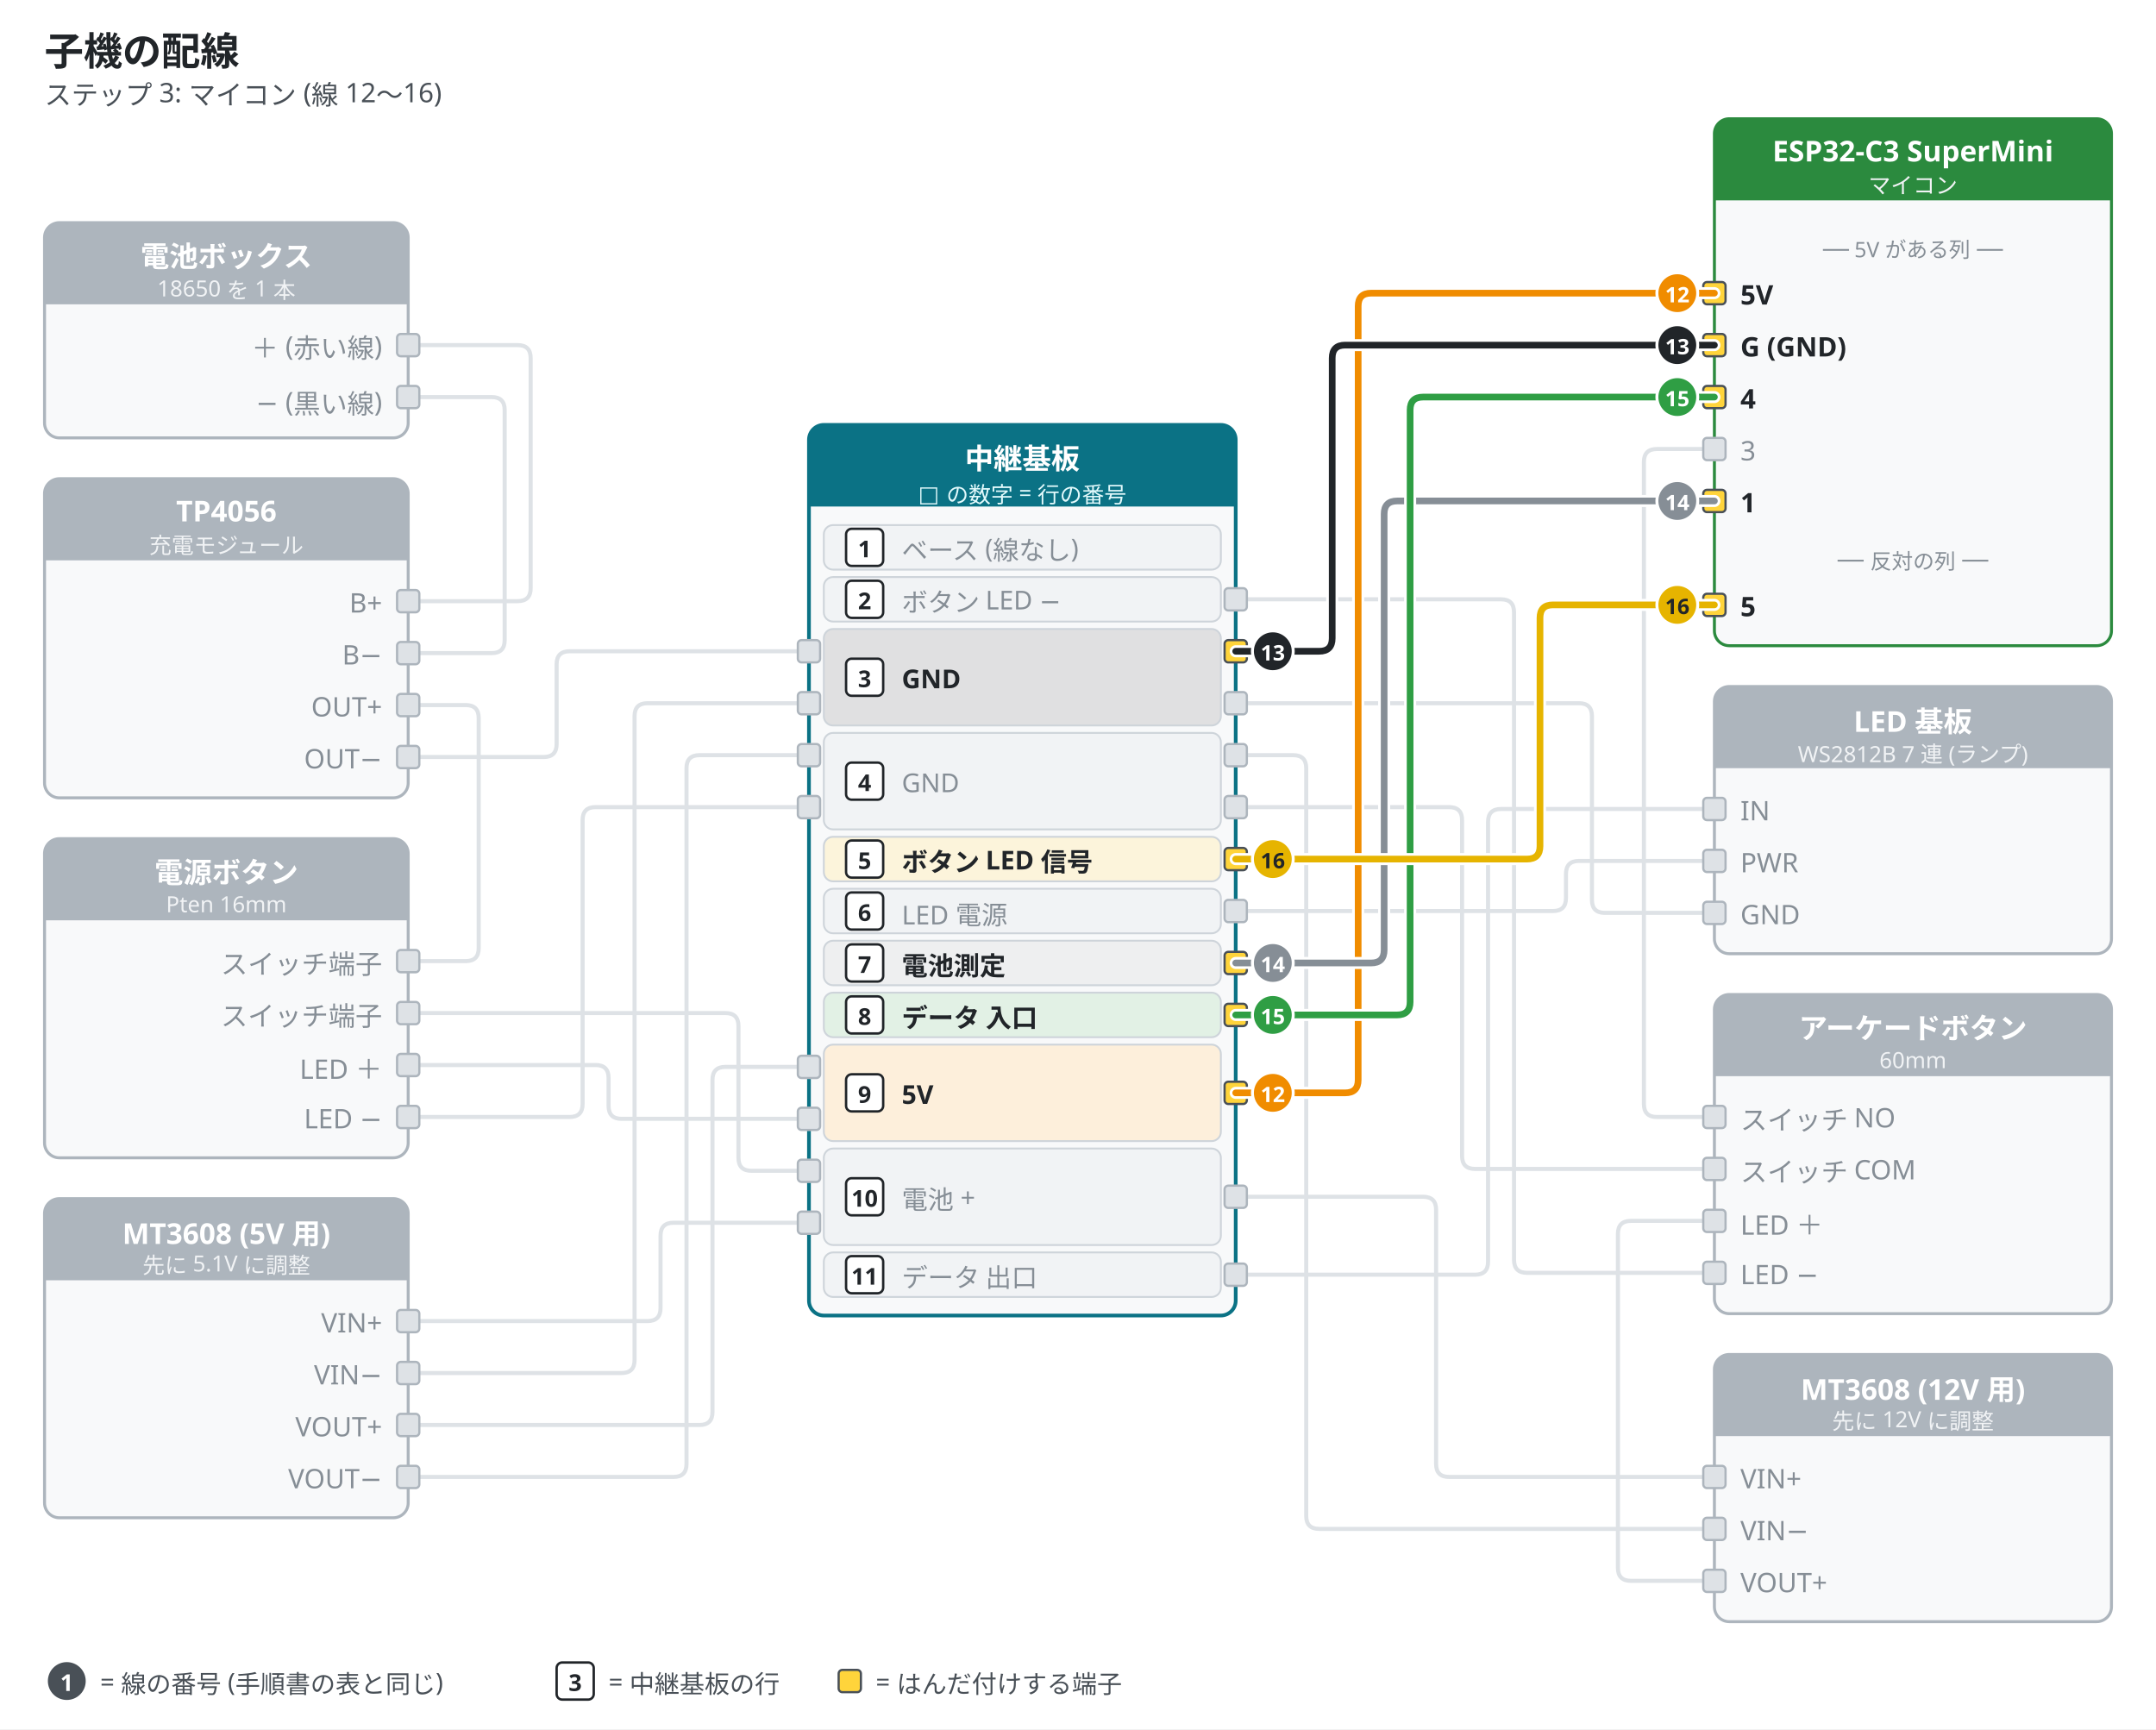
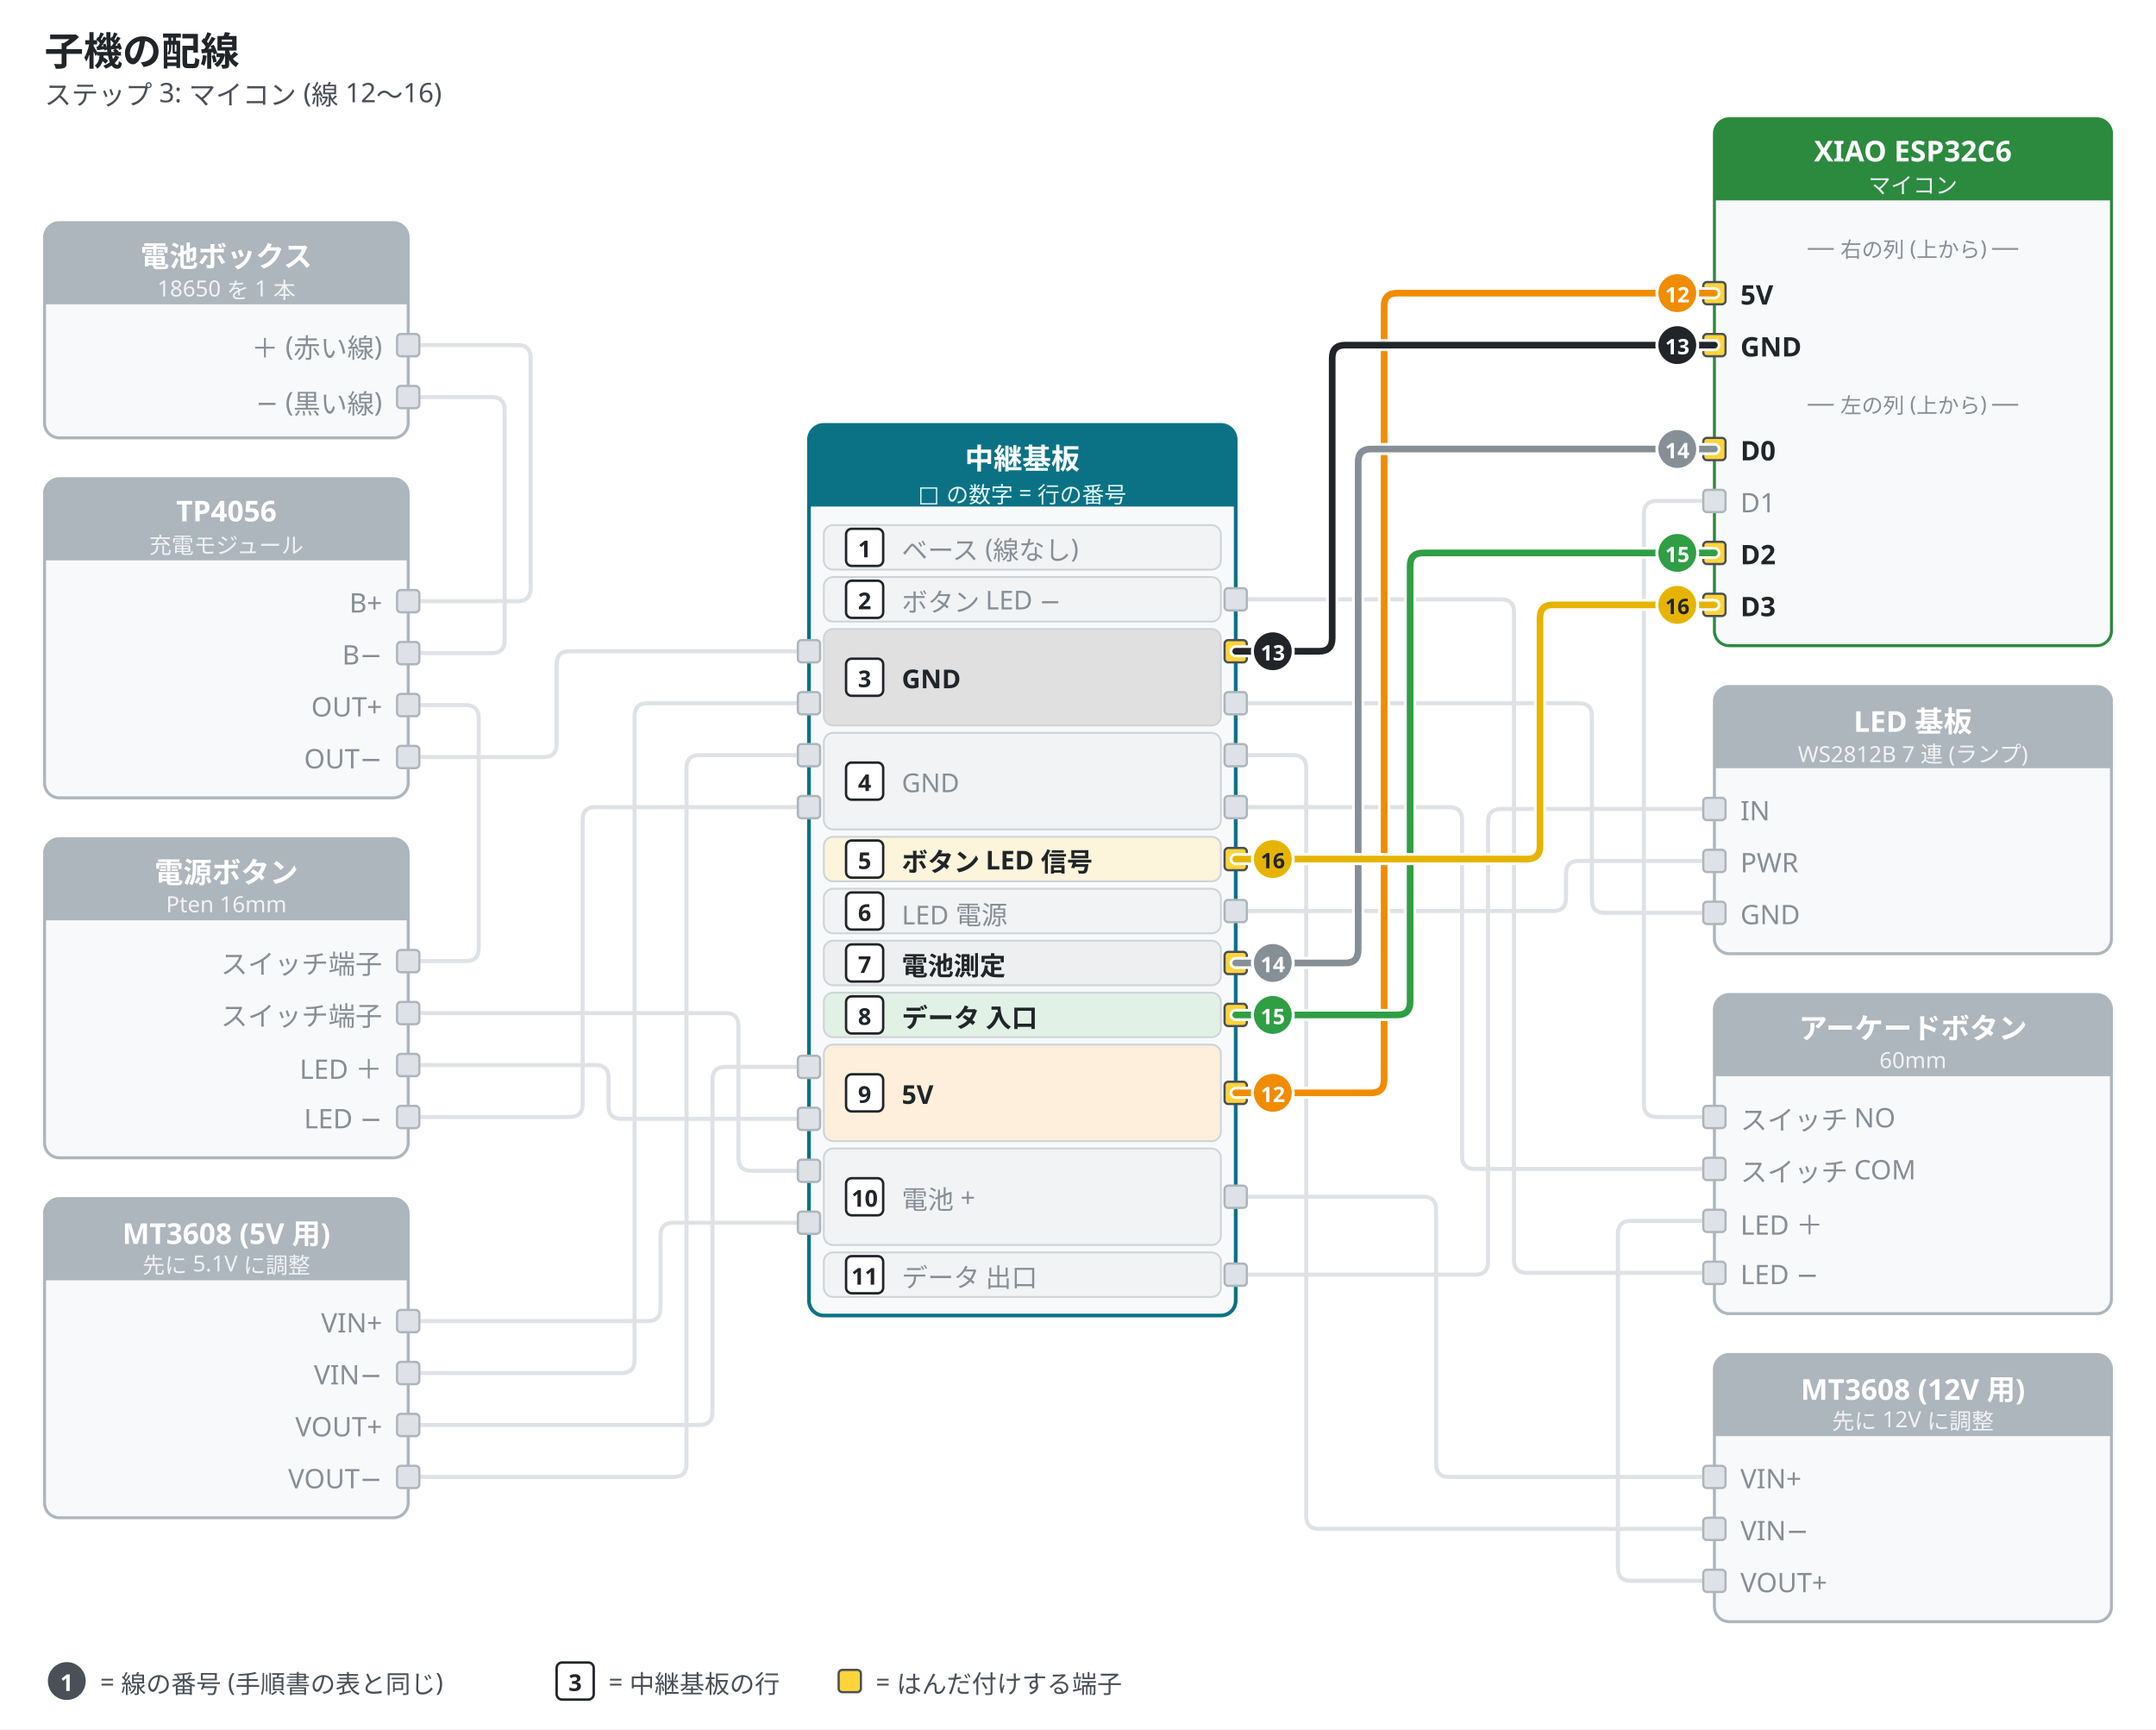
<svg xmlns="http://www.w3.org/2000/svg" viewBox="0 0 1162 932" width="1162" height="932" font-family="'Hiragino Sans','Hiragino Kaku Gothic ProN','Noto Sans JP','Yu Gothic',Meiryo,sans-serif" role="img">
  <rect width="1162" height="932" fill="#ffffff" />
  <text x="24.0" y="26.0" font-size="21" fill="#212529" text-anchor="start" font-weight="bold" dominant-baseline="central">子機の配線</text>
  <text x="24.0" y="50.0" font-size="14.5" fill="#495057" text-anchor="start" font-weight="normal" dominant-baseline="central">ステップ 3: マイコン (線 12〜16)</text>
  <path d="M220.0,186.0 L279.0,186.0 Q286.0,186.0 286.0,193.0 L286.0,317.0 Q286.0,324.0 279.0,324.0 L220.0,324.0" fill="none" stroke="#dee2e6" stroke-width="2.2" stroke-linecap="round" stroke-linejoin="round" />
  <path d="M220.0,214.0 L265.0,214.0 Q272.0,214.0 272.0,221.0 L272.0,345.0 Q272.0,352.0 265.0,352.0 L220.0,352.0" fill="none" stroke="#dee2e6" stroke-width="2.2" stroke-linecap="round" stroke-linejoin="round" />
  <path d="M220.0,380.0 L251.0,380.0 Q258.0,380.0 258.0,387.0 L258.0,511.0 Q258.0,518.0 251.0,518.0 L220.0,518.0" fill="none" stroke="#dee2e6" stroke-width="2.2" stroke-linecap="round" stroke-linejoin="round" />
  <path d="M220.0,546.0 L391.0,546.0 Q398.0,546.0 398.0,553.0 L398.0,624.0 Q398.0,631.0 405.0,631.0 L436.0,631.0" fill="none" stroke="#dee2e6" stroke-width="2.2" stroke-linecap="round" stroke-linejoin="round" />
  <path d="M220.0,408.0 L293.0,408.0 Q300.0,408.0 300.0,401.0 L300.0,358.0 Q300.0,351.0 307.0,351.0 L436.0,351.0" fill="none" stroke="#dee2e6" stroke-width="2.2" stroke-linecap="round" stroke-linejoin="round" />
  <path d="M436.0,659.0 L363.0,659.0 Q356.0,659.0 356.0,666.0 L356.0,705.0 Q356.0,712.0 349.0,712.0 L220.0,712.0" fill="none" stroke="#dee2e6" stroke-width="2.2" stroke-linecap="round" stroke-linejoin="round" />
  <path d="M436.0,379.0 L349.0,379.0 Q342.0,379.0 342.0,386.0 L342.0,733.0 Q342.0,740.0 335.0,740.0 L220.0,740.0" fill="none" stroke="#dee2e6" stroke-width="2.2" stroke-linecap="round" stroke-linejoin="round" />
  <path d="M666.0,645.0 L767.0,645.0 Q774.0,645.0 774.0,652.0 L774.0,789.0 Q774.0,796.0 781.0,796.0 L924.0,796.0" fill="none" stroke="#dee2e6" stroke-width="2.2" stroke-linecap="round" stroke-linejoin="round" />
  <path d="M666.0,407.0 L697.0,407.0 Q704.0,407.0 704.0,414.0 L704.0,817.0 Q704.0,824.0 711.0,824.0 L924.0,824.0" fill="none" stroke="#dee2e6" stroke-width="2.2" stroke-linecap="round" stroke-linejoin="round" />
  <path d="M220.0,768.0 L377.0,768.0 Q384.0,768.0 384.0,761.0 L384.0,582.0 Q384.0,575.0 391.0,575.0 L436.0,575.0" fill="none" stroke="#dee2e6" stroke-width="2.2" stroke-linecap="round" stroke-linejoin="round" />
  <path d="M220.0,796.0 L363.0,796.0 Q370.0,796.0 370.0,789.0 L370.0,414.0 Q370.0,407.0 377.0,407.0 L436.0,407.0" fill="none" stroke="#dee2e6" stroke-width="2.2" stroke-linecap="round" stroke-linejoin="round" />
  <path d="M666.0,687.0 L795.0,687.0 Q802.0,687.0 802.0,680.0 L802.0,443.0 Q802.0,436.0 809.0,436.0 L924.0,436.0" fill="none" stroke="#dee2e6" stroke-width="2.2" stroke-linecap="round" stroke-linejoin="round" />
  <path d="M666.0,491.0 L837.0,491.0 Q844.0,491.0 844.0,484.0 L844.0,471.0 Q844.0,464.0 851.0,464.0 L924.0,464.0" fill="none" stroke="#dee2e6" stroke-width="2.2" stroke-linecap="round" stroke-linejoin="round" />
  <path d="M666.0,379.0 L851.0,379.0 Q858.0,379.0 858.0,386.0 L858.0,485.0 Q858.0,492.0 865.0,492.0 L924.0,492.0" fill="none" stroke="#dee2e6" stroke-width="2.2" stroke-linecap="round" stroke-linejoin="round" />
-   <path d="M924.0,242.0 L893.0,242.0 Q886.0,242.0 886.0,249.0 L886.0,595.0 Q886.0,602.0 893.0,602.0 L924.0,602.0" fill="none" stroke="#dee2e6" stroke-width="2.2" stroke-linecap="round" stroke-linejoin="round" />
+   <path d="M924.0,270.0 L893.0,270.0 Q886.0,270.0 886.0,277.0 L886.0,595.0 Q886.0,602.0 893.0,602.0 L924.0,602.0" fill="none" stroke="#dee2e6" stroke-width="2.2" stroke-linecap="round" stroke-linejoin="round" />
  <path d="M666.0,435.0 L781.0,435.0 Q788.0,435.0 788.0,442.0 L788.0,623.0 Q788.0,630.0 795.0,630.0 L924.0,630.0" fill="none" stroke="#dee2e6" stroke-width="2.2" stroke-linecap="round" stroke-linejoin="round" />
  <path d="M924.0,852.0 L879.0,852.0 Q872.0,852.0 872.0,845.0 L872.0,665.0 Q872.0,658.0 879.0,658.0 L924.0,658.0" fill="none" stroke="#dee2e6" stroke-width="2.2" stroke-linecap="round" stroke-linejoin="round" />
  <path d="M666.0,323.0 L809.0,323.0 Q816.0,323.0 816.0,330.0 L816.0,679.0 Q816.0,686.0 823.0,686.0 L924.0,686.0" fill="none" stroke="#dee2e6" stroke-width="2.2" stroke-linecap="round" stroke-linejoin="round" />
  <path d="M436.0,603.0 L335.0,603.0 Q328.0,603.0 328.0,596.0 L328.0,581.0 Q328.0,574.0 321.0,574.0 L220.0,574.0" fill="none" stroke="#dee2e6" stroke-width="2.2" stroke-linecap="round" stroke-linejoin="round" />
  <path d="M436.0,435.0 L321.0,435.0 Q314.0,435.0 314.0,442.0 L314.0,595.0 Q314.0,602.0 307.0,602.0 L220.0,602.0" fill="none" stroke="#dee2e6" stroke-width="2.2" stroke-linecap="round" stroke-linejoin="round" />
  <rect x="24.0" y="120.0" width="196.0" height="116.0" rx="8" fill="#f8f9fa" stroke="#adb5bd" stroke-width="1.6" />
  <path d="M24.0,164.0 v-36 a8,8 0 0 1 8,-8 h180.0 a8,8 0 0 1 8,8 v36 z" fill="#adb5bd" stroke="none" stroke-width="0" stroke-linecap="round" stroke-linejoin="round" />
  <text x="122.0" y="137.0" font-size="15.5" fill="#ffffff" text-anchor="middle" font-weight="bold" dominant-baseline="central">電池ボックス</text>
  <text x="122.0" y="155.0" font-size="12" fill="#f1f3f5" text-anchor="middle" font-weight="normal" dominant-baseline="central">18650 を 1 本</text>
  <rect x="214.0" y="180.0" width="12.0" height="12.0" rx="2" fill="#dee2e6" stroke="#adb5bd" stroke-width="1.2" />
  <text x="206.0" y="186.5" font-size="14.5" fill="#868e96" text-anchor="end" font-weight="normal" dominant-baseline="central">＋ (赤い線)</text>
  <rect x="214.0" y="208.0" width="12.0" height="12.0" rx="2" fill="#dee2e6" stroke="#adb5bd" stroke-width="1.2" />
  <text x="206.0" y="214.5" font-size="14.5" fill="#868e96" text-anchor="end" font-weight="normal" dominant-baseline="central">− (黒い線)</text>
  <rect x="24.0" y="258.0" width="196.0" height="172.0" rx="8" fill="#f8f9fa" stroke="#adb5bd" stroke-width="1.6" />
  <path d="M24.0,302.0 v-36 a8,8 0 0 1 8,-8 h180.0 a8,8 0 0 1 8,8 v36 z" fill="#adb5bd" stroke="none" stroke-width="0" stroke-linecap="round" stroke-linejoin="round" />
  <text x="122.0" y="275.0" font-size="15.5" fill="#ffffff" text-anchor="middle" font-weight="bold" dominant-baseline="central">TP4056</text>
  <text x="122.0" y="293.0" font-size="12" fill="#f1f3f5" text-anchor="middle" font-weight="normal" dominant-baseline="central">充電モジュール</text>
  <rect x="214.0" y="318.0" width="12.0" height="12.0" rx="2" fill="#dee2e6" stroke="#adb5bd" stroke-width="1.2" />
  <text x="206.0" y="324.5" font-size="14.5" fill="#868e96" text-anchor="end" font-weight="normal" dominant-baseline="central">B+</text>
  <rect x="214.0" y="346.0" width="12.0" height="12.0" rx="2" fill="#dee2e6" stroke="#adb5bd" stroke-width="1.2" />
  <text x="206.0" y="352.5" font-size="14.5" fill="#868e96" text-anchor="end" font-weight="normal" dominant-baseline="central">B−</text>
  <rect x="214.0" y="374.0" width="12.0" height="12.0" rx="2" fill="#dee2e6" stroke="#adb5bd" stroke-width="1.2" />
  <text x="206.0" y="380.5" font-size="14.5" fill="#868e96" text-anchor="end" font-weight="normal" dominant-baseline="central">OUT+</text>
  <rect x="214.0" y="402.0" width="12.0" height="12.0" rx="2" fill="#dee2e6" stroke="#adb5bd" stroke-width="1.2" />
  <text x="206.0" y="408.5" font-size="14.5" fill="#868e96" text-anchor="end" font-weight="normal" dominant-baseline="central">OUT−</text>
  <rect x="24.0" y="452.0" width="196.0" height="172.0" rx="8" fill="#f8f9fa" stroke="#adb5bd" stroke-width="1.6" />
  <path d="M24.0,496.0 v-36 a8,8 0 0 1 8,-8 h180.0 a8,8 0 0 1 8,8 v36 z" fill="#adb5bd" stroke="none" stroke-width="0" stroke-linecap="round" stroke-linejoin="round" />
  <text x="122.0" y="469.0" font-size="15.5" fill="#ffffff" text-anchor="middle" font-weight="bold" dominant-baseline="central">電源ボタン</text>
  <text x="122.0" y="487.0" font-size="12" fill="#f1f3f5" text-anchor="middle" font-weight="normal" dominant-baseline="central">Pten 16mm</text>
  <rect x="214.0" y="512.0" width="12.0" height="12.0" rx="2" fill="#dee2e6" stroke="#adb5bd" stroke-width="1.2" />
  <text x="206.0" y="518.5" font-size="14.5" fill="#868e96" text-anchor="end" font-weight="normal" dominant-baseline="central">スイッチ端子</text>
  <rect x="214.0" y="540.0" width="12.0" height="12.0" rx="2" fill="#dee2e6" stroke="#adb5bd" stroke-width="1.2" />
  <text x="206.0" y="546.5" font-size="14.5" fill="#868e96" text-anchor="end" font-weight="normal" dominant-baseline="central">スイッチ端子</text>
  <rect x="214.0" y="568.0" width="12.0" height="12.0" rx="2" fill="#dee2e6" stroke="#adb5bd" stroke-width="1.2" />
  <text x="206.0" y="574.5" font-size="14.5" fill="#868e96" text-anchor="end" font-weight="normal" dominant-baseline="central">LED ＋</text>
  <rect x="214.0" y="596.0" width="12.0" height="12.0" rx="2" fill="#dee2e6" stroke="#adb5bd" stroke-width="1.2" />
  <text x="206.0" y="602.5" font-size="14.5" fill="#868e96" text-anchor="end" font-weight="normal" dominant-baseline="central">LED −</text>
  <rect x="24.0" y="646.0" width="196.0" height="172.0" rx="8" fill="#f8f9fa" stroke="#adb5bd" stroke-width="1.6" />
  <path d="M24.0,690.0 v-36 a8,8 0 0 1 8,-8 h180.0 a8,8 0 0 1 8,8 v36 z" fill="#adb5bd" stroke="none" stroke-width="0" stroke-linecap="round" stroke-linejoin="round" />
  <text x="122.0" y="663.0" font-size="15.5" fill="#ffffff" text-anchor="middle" font-weight="bold" dominant-baseline="central">MT3608 (5V 用)</text>
  <text x="122.0" y="681.0" font-size="12" fill="#f1f3f5" text-anchor="middle" font-weight="normal" dominant-baseline="central">先に 5.1V に調整</text>
  <rect x="214.0" y="706.0" width="12.0" height="12.0" rx="2" fill="#dee2e6" stroke="#adb5bd" stroke-width="1.2" />
  <text x="206.0" y="712.5" font-size="14.5" fill="#868e96" text-anchor="end" font-weight="normal" dominant-baseline="central">VIN+</text>
  <rect x="214.0" y="734.0" width="12.0" height="12.0" rx="2" fill="#dee2e6" stroke="#adb5bd" stroke-width="1.2" />
  <text x="206.0" y="740.5" font-size="14.5" fill="#868e96" text-anchor="end" font-weight="normal" dominant-baseline="central">VIN−</text>
  <rect x="214.0" y="762.0" width="12.0" height="12.0" rx="2" fill="#dee2e6" stroke="#adb5bd" stroke-width="1.2" />
  <text x="206.0" y="768.5" font-size="14.5" fill="#868e96" text-anchor="end" font-weight="normal" dominant-baseline="central">VOUT+</text>
  <rect x="214.0" y="790.0" width="12.0" height="12.0" rx="2" fill="#dee2e6" stroke="#adb5bd" stroke-width="1.2" />
  <text x="206.0" y="796.5" font-size="14.5" fill="#868e96" text-anchor="end" font-weight="normal" dominant-baseline="central">VOUT−</text>
  <rect x="924.0" y="64.0" width="214.0" height="284.0" rx="8" fill="#f8f9fa" stroke="#2b8a3e" stroke-width="1.6" />
  <path d="M924.0,108.0 v-36 a8,8 0 0 1 8,-8 h198.0 a8,8 0 0 1 8,8 v36 z" fill="#2b8a3e" stroke="none" stroke-width="0" stroke-linecap="round" stroke-linejoin="round" />
-   <text x="1031.0" y="81.0" font-size="15.5" fill="#ffffff" text-anchor="middle" font-weight="bold" dominant-baseline="central">ESP32-C3 SuperMini</text>
+   <text x="1031.0" y="81.0" font-size="15.5" fill="#ffffff" text-anchor="middle" font-weight="bold" dominant-baseline="central">XIAO ESP32C6</text>
  <text x="1031.0" y="99.0" font-size="12" fill="#f1f3f5" text-anchor="middle" font-weight="normal" dominant-baseline="central">マイコン</text>
-   <text x="1031.0" y="132.0" font-size="11.5" fill="#868e96" text-anchor="middle" font-weight="normal" dominant-baseline="central">── 5V がある列 ──</text>
+   <text x="1031.0" y="132.0" font-size="11.5" fill="#868e96" text-anchor="middle" font-weight="normal" dominant-baseline="central">── 右の列 (上から) ──</text>
  <rect x="918.0" y="152.0" width="12.0" height="12.0" rx="2" fill="#ffd43b" stroke="#495057" stroke-width="1.2" />
  <text x="938.0" y="158.5" font-size="14.5" fill="#212529" text-anchor="start" font-weight="bold" dominant-baseline="central">5V</text>
  <rect x="918.0" y="180.0" width="12.0" height="12.0" rx="2" fill="#ffd43b" stroke="#495057" stroke-width="1.2" />
-   <text x="938.0" y="186.5" font-size="14.5" fill="#212529" text-anchor="start" font-weight="bold" dominant-baseline="central">G (GND)</text>
-   <rect x="918.0" y="208.0" width="12.0" height="12.0" rx="2" fill="#ffd43b" stroke="#495057" stroke-width="1.2" />
-   <text x="938.0" y="214.5" font-size="14.5" fill="#212529" text-anchor="start" font-weight="bold" dominant-baseline="central">4</text>
-   <rect x="918.0" y="236.0" width="12.0" height="12.0" rx="2" fill="#dee2e6" stroke="#adb5bd" stroke-width="1.2" />
-   <text x="938.0" y="242.5" font-size="14.5" fill="#868e96" text-anchor="start" font-weight="normal" dominant-baseline="central">3</text>
-   <rect x="918.0" y="264.0" width="12.0" height="12.0" rx="2" fill="#ffd43b" stroke="#495057" stroke-width="1.2" />
-   <text x="938.0" y="270.5" font-size="14.5" fill="#212529" text-anchor="start" font-weight="bold" dominant-baseline="central">1</text>
-   <text x="1031.0" y="300.0" font-size="11.5" fill="#868e96" text-anchor="middle" font-weight="normal" dominant-baseline="central">── 反対の列 ──</text>
+   <text x="938.0" y="186.5" font-size="14.5" fill="#212529" text-anchor="start" font-weight="bold" dominant-baseline="central">GND</text>
+   <text x="1031.0" y="216.0" font-size="11.5" fill="#868e96" text-anchor="middle" font-weight="normal" dominant-baseline="central">── 左の列 (上から) ──</text>
+   <rect x="918.0" y="236.0" width="12.0" height="12.0" rx="2" fill="#ffd43b" stroke="#495057" stroke-width="1.2" />
+   <text x="938.0" y="242.5" font-size="14.5" fill="#212529" text-anchor="start" font-weight="bold" dominant-baseline="central">D0</text>
+   <rect x="918.0" y="264.0" width="12.0" height="12.0" rx="2" fill="#dee2e6" stroke="#adb5bd" stroke-width="1.2" />
+   <text x="938.0" y="270.5" font-size="14.5" fill="#868e96" text-anchor="start" font-weight="normal" dominant-baseline="central">D1</text>
+   <rect x="918.0" y="292.0" width="12.0" height="12.0" rx="2" fill="#ffd43b" stroke="#495057" stroke-width="1.2" />
+   <text x="938.0" y="298.5" font-size="14.5" fill="#212529" text-anchor="start" font-weight="bold" dominant-baseline="central">D2</text>
  <rect x="918.0" y="320.0" width="12.0" height="12.0" rx="2" fill="#ffd43b" stroke="#495057" stroke-width="1.2" />
-   <text x="938.0" y="326.5" font-size="14.5" fill="#212529" text-anchor="start" font-weight="bold" dominant-baseline="central">5</text>
+   <text x="938.0" y="326.5" font-size="14.5" fill="#212529" text-anchor="start" font-weight="bold" dominant-baseline="central">D3</text>
  <rect x="924.0" y="370.0" width="214.0" height="144.0" rx="8" fill="#f8f9fa" stroke="#adb5bd" stroke-width="1.6" />
  <path d="M924.0,414.0 v-36 a8,8 0 0 1 8,-8 h198.0 a8,8 0 0 1 8,8 v36 z" fill="#adb5bd" stroke="none" stroke-width="0" stroke-linecap="round" stroke-linejoin="round" />
  <text x="1031.0" y="387.0" font-size="15.5" fill="#ffffff" text-anchor="middle" font-weight="bold" dominant-baseline="central">LED 基板</text>
  <text x="1031.0" y="405.0" font-size="12" fill="#f1f3f5" text-anchor="middle" font-weight="normal" dominant-baseline="central">WS2812B 7 連 (ランプ)</text>
  <rect x="918.0" y="430.0" width="12.0" height="12.0" rx="2" fill="#dee2e6" stroke="#adb5bd" stroke-width="1.2" />
  <text x="938.0" y="436.5" font-size="14.5" fill="#868e96" text-anchor="start" font-weight="normal" dominant-baseline="central">IN</text>
  <rect x="918.0" y="458.0" width="12.0" height="12.0" rx="2" fill="#dee2e6" stroke="#adb5bd" stroke-width="1.2" />
  <text x="938.0" y="464.5" font-size="14.5" fill="#868e96" text-anchor="start" font-weight="normal" dominant-baseline="central">PWR</text>
  <rect x="918.0" y="486.0" width="12.0" height="12.0" rx="2" fill="#dee2e6" stroke="#adb5bd" stroke-width="1.2" />
  <text x="938.0" y="492.5" font-size="14.5" fill="#868e96" text-anchor="start" font-weight="normal" dominant-baseline="central">GND</text>
  <rect x="924.0" y="536.0" width="214.0" height="172.0" rx="8" fill="#f8f9fa" stroke="#adb5bd" stroke-width="1.6" />
  <path d="M924.0,580.0 v-36 a8,8 0 0 1 8,-8 h198.0 a8,8 0 0 1 8,8 v36 z" fill="#adb5bd" stroke="none" stroke-width="0" stroke-linecap="round" stroke-linejoin="round" />
  <text x="1031.0" y="553.0" font-size="15.5" fill="#ffffff" text-anchor="middle" font-weight="bold" dominant-baseline="central">アーケードボタン</text>
  <text x="1031.0" y="571.0" font-size="12" fill="#f1f3f5" text-anchor="middle" font-weight="normal" dominant-baseline="central">60mm</text>
  <rect x="918.0" y="596.0" width="12.0" height="12.0" rx="2" fill="#dee2e6" stroke="#adb5bd" stroke-width="1.2" />
  <text x="938.0" y="602.5" font-size="14.5" fill="#868e96" text-anchor="start" font-weight="normal" dominant-baseline="central">スイッチ NO</text>
  <rect x="918.0" y="624.0" width="12.0" height="12.0" rx="2" fill="#dee2e6" stroke="#adb5bd" stroke-width="1.2" />
  <text x="938.0" y="630.5" font-size="14.5" fill="#868e96" text-anchor="start" font-weight="normal" dominant-baseline="central">スイッチ COM</text>
  <rect x="918.0" y="652.0" width="12.0" height="12.0" rx="2" fill="#dee2e6" stroke="#adb5bd" stroke-width="1.2" />
  <text x="938.0" y="658.5" font-size="14.5" fill="#868e96" text-anchor="start" font-weight="normal" dominant-baseline="central">LED ＋</text>
  <rect x="918.0" y="680.0" width="12.0" height="12.0" rx="2" fill="#dee2e6" stroke="#adb5bd" stroke-width="1.2" />
  <text x="938.0" y="686.5" font-size="14.5" fill="#868e96" text-anchor="start" font-weight="normal" dominant-baseline="central">LED −</text>
  <rect x="924.0" y="730.0" width="214.0" height="144.0" rx="8" fill="#f8f9fa" stroke="#adb5bd" stroke-width="1.6" />
  <path d="M924.0,774.0 v-36 a8,8 0 0 1 8,-8 h198.0 a8,8 0 0 1 8,8 v36 z" fill="#adb5bd" stroke="none" stroke-width="0" stroke-linecap="round" stroke-linejoin="round" />
  <text x="1031.0" y="747.0" font-size="15.5" fill="#ffffff" text-anchor="middle" font-weight="bold" dominant-baseline="central">MT3608 (12V 用)</text>
  <text x="1031.0" y="765.0" font-size="12" fill="#f1f3f5" text-anchor="middle" font-weight="normal" dominant-baseline="central">先に 12V に調整</text>
  <rect x="918.0" y="790.0" width="12.0" height="12.0" rx="2" fill="#dee2e6" stroke="#adb5bd" stroke-width="1.2" />
  <text x="938.0" y="796.5" font-size="14.5" fill="#868e96" text-anchor="start" font-weight="normal" dominant-baseline="central">VIN+</text>
  <rect x="918.0" y="818.0" width="12.0" height="12.0" rx="2" fill="#dee2e6" stroke="#adb5bd" stroke-width="1.2" />
  <text x="938.0" y="824.5" font-size="14.5" fill="#868e96" text-anchor="start" font-weight="normal" dominant-baseline="central">VIN−</text>
  <rect x="918.0" y="846.0" width="12.0" height="12.0" rx="2" fill="#dee2e6" stroke="#adb5bd" stroke-width="1.2" />
  <text x="938.0" y="852.5" font-size="14.5" fill="#868e96" text-anchor="start" font-weight="normal" dominant-baseline="central">VOUT+</text>
  <rect x="436.0" y="229.0" width="230.0" height="480.0" rx="8" fill="#f8f9fa" stroke="#0b7285" stroke-width="2" />
  <path d="M436.0,273.0 v-36 a8,8 0 0 1 8,-8 h214.0 a8,8 0 0 1 8,8 v36 z" fill="#0b7285" stroke="none" stroke-width="0" stroke-linecap="round" stroke-linejoin="round" />
  <text x="551.0" y="246.0" font-size="15.5" fill="#ffffff" text-anchor="middle" font-weight="bold" dominant-baseline="central">中継基板</text>
  <text x="551.0" y="264.0" font-size="12" fill="#e3fafc" text-anchor="middle" font-weight="normal" dominant-baseline="central">□ の数字 = 行の番号</text>
  <rect x="444.0" y="283.0" width="214.0" height="24.0" rx="5" fill="#f1f3f5" stroke="#ced4da" stroke-width="1" />
  <rect x="456.0" y="285.0" width="20.0" height="20.0" rx="3" fill="#ffffff" stroke="#212529" stroke-width="1.3" />
  <text x="466.0" y="295.5" font-size="12.5" fill="#212529" text-anchor="middle" font-weight="bold" dominant-baseline="central">1</text>
  <text x="486.0" y="295.5" font-size="14" fill="#868e96" text-anchor="start" font-weight="normal" dominant-baseline="central">ベース (線なし)</text>
  <rect x="444.0" y="311.0" width="214.0" height="24.0" rx="5" fill="#f1f3f5" stroke="#ced4da" stroke-width="1" />
  <rect x="456.0" y="313.0" width="20.0" height="20.0" rx="3" fill="#ffffff" stroke="#212529" stroke-width="1.3" />
  <text x="466.0" y="323.5" font-size="12.5" fill="#212529" text-anchor="middle" font-weight="bold" dominant-baseline="central">2</text>
  <text x="486.0" y="323.5" font-size="14" fill="#868e96" text-anchor="start" font-weight="normal" dominant-baseline="central">ボタン LED −</text>
  <rect x="660.0" y="317.0" width="12.0" height="12.0" rx="2" fill="#dee2e6" stroke="#adb5bd" stroke-width="1.2" />
  <rect x="444.0" y="339.0" width="214.0" height="52.0" rx="5" fill="#e0e0e1" stroke="#ced4da" stroke-width="1" />
  <rect x="456.0" y="355.0" width="20.0" height="20.0" rx="3" fill="#ffffff" stroke="#212529" stroke-width="1.3" />
  <text x="466.0" y="365.5" font-size="12.5" fill="#212529" text-anchor="middle" font-weight="bold" dominant-baseline="central">3</text>
  <text x="486.0" y="365.5" font-size="14" fill="#212529" text-anchor="start" font-weight="bold" dominant-baseline="central">GND</text>
  <rect x="430.0" y="345.0" width="12.0" height="12.0" rx="2" fill="#dee2e6" stroke="#adb5bd" stroke-width="1.2" />
  <rect x="430.0" y="373.0" width="12.0" height="12.0" rx="2" fill="#dee2e6" stroke="#adb5bd" stroke-width="1.2" />
  <rect x="660.0" y="345.0" width="12.0" height="12.0" rx="2" fill="#ffd43b" stroke="#495057" stroke-width="1.2" />
  <rect x="660.0" y="373.0" width="12.0" height="12.0" rx="2" fill="#dee2e6" stroke="#adb5bd" stroke-width="1.2" />
  <rect x="444.0" y="395.0" width="214.0" height="52.0" rx="5" fill="#f1f3f5" stroke="#ced4da" stroke-width="1" />
  <rect x="456.0" y="411.0" width="20.0" height="20.0" rx="3" fill="#ffffff" stroke="#212529" stroke-width="1.3" />
  <text x="466.0" y="421.5" font-size="12.5" fill="#212529" text-anchor="middle" font-weight="bold" dominant-baseline="central">4</text>
  <text x="486.0" y="421.5" font-size="14" fill="#868e96" text-anchor="start" font-weight="normal" dominant-baseline="central">GND</text>
  <rect x="430.0" y="401.0" width="12.0" height="12.0" rx="2" fill="#dee2e6" stroke="#adb5bd" stroke-width="1.2" />
  <rect x="430.0" y="429.0" width="12.0" height="12.0" rx="2" fill="#dee2e6" stroke="#adb5bd" stroke-width="1.2" />
  <rect x="660.0" y="401.0" width="12.0" height="12.0" rx="2" fill="#dee2e6" stroke="#adb5bd" stroke-width="1.2" />
  <rect x="660.0" y="429.0" width="12.0" height="12.0" rx="2" fill="#dee2e6" stroke="#adb5bd" stroke-width="1.2" />
  <rect x="444.0" y="451.0" width="214.0" height="24.0" rx="5" fill="#fcf4db" stroke="#ced4da" stroke-width="1" />
  <rect x="456.0" y="453.0" width="20.0" height="20.0" rx="3" fill="#ffffff" stroke="#212529" stroke-width="1.3" />
  <text x="466.0" y="463.5" font-size="12.5" fill="#212529" text-anchor="middle" font-weight="bold" dominant-baseline="central">5</text>
  <text x="486.0" y="463.5" font-size="14" fill="#212529" text-anchor="start" font-weight="bold" dominant-baseline="central">ボタン LED 信号</text>
  <rect x="660.0" y="457.0" width="12.0" height="12.0" rx="2" fill="#ffd43b" stroke="#495057" stroke-width="1.2" />
  <rect x="444.0" y="479.0" width="214.0" height="24.0" rx="5" fill="#f1f3f5" stroke="#ced4da" stroke-width="1" />
  <rect x="456.0" y="481.0" width="20.0" height="20.0" rx="3" fill="#ffffff" stroke="#212529" stroke-width="1.3" />
  <text x="466.0" y="491.5" font-size="12.5" fill="#212529" text-anchor="middle" font-weight="bold" dominant-baseline="central">6</text>
  <text x="486.0" y="491.5" font-size="14" fill="#868e96" text-anchor="start" font-weight="normal" dominant-baseline="central">LED 電源</text>
  <rect x="660.0" y="485.0" width="12.0" height="12.0" rx="2" fill="#dee2e6" stroke="#adb5bd" stroke-width="1.2" />
  <rect x="444.0" y="507.0" width="214.0" height="24.0" rx="5" fill="#eeeff0" stroke="#ced4da" stroke-width="1" />
  <rect x="456.0" y="509.0" width="20.0" height="20.0" rx="3" fill="#ffffff" stroke="#212529" stroke-width="1.3" />
  <text x="466.0" y="519.5" font-size="12.5" fill="#212529" text-anchor="middle" font-weight="bold" dominant-baseline="central">7</text>
  <text x="486.0" y="519.5" font-size="14" fill="#212529" text-anchor="start" font-weight="bold" dominant-baseline="central">電池測定</text>
  <rect x="660.0" y="513.0" width="12.0" height="12.0" rx="2" fill="#ffd43b" stroke="#495057" stroke-width="1.2" />
  <rect x="444.0" y="535.0" width="214.0" height="24.0" rx="5" fill="#e2f1e5" stroke="#ced4da" stroke-width="1" />
  <rect x="456.0" y="537.0" width="20.0" height="20.0" rx="3" fill="#ffffff" stroke="#212529" stroke-width="1.3" />
  <text x="466.0" y="547.5" font-size="12.5" fill="#212529" text-anchor="middle" font-weight="bold" dominant-baseline="central">8</text>
  <text x="486.0" y="547.5" font-size="14" fill="#212529" text-anchor="start" font-weight="bold" dominant-baseline="central">データ 入口</text>
  <rect x="660.0" y="541.0" width="12.0" height="12.0" rx="2" fill="#ffd43b" stroke="#495057" stroke-width="1.2" />
  <rect x="444.0" y="563.0" width="214.0" height="52.0" rx="5" fill="#fdefdb" stroke="#ced4da" stroke-width="1" />
  <rect x="456.0" y="579.0" width="20.0" height="20.0" rx="3" fill="#ffffff" stroke="#212529" stroke-width="1.3" />
  <text x="466.0" y="589.5" font-size="12.5" fill="#212529" text-anchor="middle" font-weight="bold" dominant-baseline="central">9</text>
  <text x="486.0" y="589.5" font-size="14" fill="#212529" text-anchor="start" font-weight="bold" dominant-baseline="central">5V</text>
  <rect x="430.0" y="569.0" width="12.0" height="12.0" rx="2" fill="#dee2e6" stroke="#adb5bd" stroke-width="1.2" />
  <rect x="430.0" y="597.0" width="12.0" height="12.0" rx="2" fill="#dee2e6" stroke="#adb5bd" stroke-width="1.2" />
  <rect x="660.0" y="583.0" width="12.0" height="12.0" rx="2" fill="#ffd43b" stroke="#495057" stroke-width="1.2" />
  <rect x="444.0" y="619.0" width="214.0" height="52.0" rx="5" fill="#f1f3f5" stroke="#ced4da" stroke-width="1" />
  <rect x="456.0" y="635.0" width="20.0" height="20.0" rx="3" fill="#ffffff" stroke="#212529" stroke-width="1.3" />
  <text x="466.0" y="645.5" font-size="12.5" fill="#212529" text-anchor="middle" font-weight="bold" dominant-baseline="central">10</text>
  <text x="486.0" y="645.5" font-size="14" fill="#868e96" text-anchor="start" font-weight="normal" dominant-baseline="central">電池 +</text>
  <rect x="430.0" y="625.0" width="12.0" height="12.0" rx="2" fill="#dee2e6" stroke="#adb5bd" stroke-width="1.2" />
  <rect x="430.0" y="653.0" width="12.0" height="12.0" rx="2" fill="#dee2e6" stroke="#adb5bd" stroke-width="1.2" />
  <rect x="660.0" y="639.0" width="12.0" height="12.0" rx="2" fill="#dee2e6" stroke="#adb5bd" stroke-width="1.2" />
  <rect x="444.0" y="675.0" width="214.0" height="24.0" rx="5" fill="#f1f3f5" stroke="#ced4da" stroke-width="1" />
  <rect x="456.0" y="677.0" width="20.0" height="20.0" rx="3" fill="#ffffff" stroke="#212529" stroke-width="1.3" />
  <text x="466.0" y="687.5" font-size="12.5" fill="#212529" text-anchor="middle" font-weight="bold" dominant-baseline="central">11</text>
  <text x="486.0" y="687.5" font-size="14" fill="#868e96" text-anchor="start" font-weight="normal" dominant-baseline="central">データ 出口</text>
  <rect x="660.0" y="681.0" width="12.0" height="12.0" rx="2" fill="#dee2e6" stroke="#adb5bd" stroke-width="1.2" />
-   <path d="M666.0,589.0 L725.0,589.0 Q732.0,589.0 732.0,582.0 L732.0,165.0 Q732.0,158.0 739.0,158.0 L924.0,158.0" fill="none" stroke="#ffffff" stroke-width="6.5" stroke-linecap="round" stroke-linejoin="round" />
-   <path d="M666.0,589.0 L725.0,589.0 Q732.0,589.0 732.0,582.0 L732.0,165.0 Q732.0,158.0 739.0,158.0 L924.0,158.0" fill="none" stroke="#f08c00" stroke-width="3.6" stroke-linecap="round" stroke-linejoin="round" />
+   <path d="M666.0,589.0 L739.0,589.0 Q746.0,589.0 746.0,582.0 L746.0,165.0 Q746.0,158.0 753.0,158.0 L924.0,158.0" fill="none" stroke="#ffffff" stroke-width="6.5" stroke-linecap="round" stroke-linejoin="round" />
+   <path d="M666.0,589.0 L739.0,589.0 Q746.0,589.0 746.0,582.0 L746.0,165.0 Q746.0,158.0 753.0,158.0 L924.0,158.0" fill="none" stroke="#f08c00" stroke-width="3.6" stroke-linecap="round" stroke-linejoin="round" />
  <path d="M666.0,351.0 L711.0,351.0 Q718.0,351.0 718.0,344.0 L718.0,193.0 Q718.0,186.0 725.0,186.0 L924.0,186.0" fill="none" stroke="#ffffff" stroke-width="6.5" stroke-linecap="round" stroke-linejoin="round" />
  <path d="M666.0,351.0 L711.0,351.0 Q718.0,351.0 718.0,344.0 L718.0,193.0 Q718.0,186.0 725.0,186.0 L924.0,186.0" fill="none" stroke="#212529" stroke-width="3.6" stroke-linecap="round" stroke-linejoin="round" />
-   <path d="M924.0,270.0 L753.0,270.0 Q746.0,270.0 746.0,277.0 L746.0,512.0 Q746.0,519.0 739.0,519.0 L666.0,519.0" fill="none" stroke="#ffffff" stroke-width="6.5" stroke-linecap="round" stroke-linejoin="round" />
-   <path d="M924.0,270.0 L753.0,270.0 Q746.0,270.0 746.0,277.0 L746.0,512.0 Q746.0,519.0 739.0,519.0 L666.0,519.0" fill="none" stroke="#868e96" stroke-width="3.6" stroke-linecap="round" stroke-linejoin="round" />
-   <path d="M924.0,214.0 L767.0,214.0 Q760.0,214.0 760.0,221.0 L760.0,540.0 Q760.0,547.0 753.0,547.0 L666.0,547.0" fill="none" stroke="#ffffff" stroke-width="6.5" stroke-linecap="round" stroke-linejoin="round" />
-   <path d="M924.0,214.0 L767.0,214.0 Q760.0,214.0 760.0,221.0 L760.0,540.0 Q760.0,547.0 753.0,547.0 L666.0,547.0" fill="none" stroke="#2f9e44" stroke-width="3.6" stroke-linecap="round" stroke-linejoin="round" />
+   <path d="M924.0,242.0 L739.0,242.0 Q732.0,242.0 732.0,249.0 L732.0,512.0 Q732.0,519.0 725.0,519.0 L666.0,519.0" fill="none" stroke="#ffffff" stroke-width="6.5" stroke-linecap="round" stroke-linejoin="round" />
+   <path d="M924.0,242.0 L739.0,242.0 Q732.0,242.0 732.0,249.0 L732.0,512.0 Q732.0,519.0 725.0,519.0 L666.0,519.0" fill="none" stroke="#868e96" stroke-width="3.6" stroke-linecap="round" stroke-linejoin="round" />
+   <path d="M924.0,298.0 L767.0,298.0 Q760.0,298.0 760.0,305.0 L760.0,540.0 Q760.0,547.0 753.0,547.0 L666.0,547.0" fill="none" stroke="#ffffff" stroke-width="6.5" stroke-linecap="round" stroke-linejoin="round" />
+   <path d="M924.0,298.0 L767.0,298.0 Q760.0,298.0 760.0,305.0 L760.0,540.0 Q760.0,547.0 753.0,547.0 L666.0,547.0" fill="none" stroke="#2f9e44" stroke-width="3.6" stroke-linecap="round" stroke-linejoin="round" />
  <path d="M924.0,326.0 L837.0,326.0 Q830.0,326.0 830.0,333.0 L830.0,456.0 Q830.0,463.0 823.0,463.0 L666.0,463.0" fill="none" stroke="#ffffff" stroke-width="6.5" stroke-linecap="round" stroke-linejoin="round" />
  <path d="M924.0,326.0 L837.0,326.0 Q830.0,326.0 830.0,333.0 L830.0,456.0 Q830.0,463.0 823.0,463.0 L666.0,463.0" fill="none" stroke="#e6b400" stroke-width="3.6" stroke-linecap="round" stroke-linejoin="round" />
  <circle cx="686.0" cy="589.0" r="11" fill="#f08c00" stroke="#ffffff" stroke-width="1.6" />
  <text x="686.0" y="589.5" font-size="11.5" fill="#ffffff" text-anchor="middle" font-weight="bold" dominant-baseline="central">12</text>
  <circle cx="904.0" cy="158.0" r="11" fill="#f08c00" stroke="#ffffff" stroke-width="1.6" />
  <text x="904.0" y="158.5" font-size="11.5" fill="#ffffff" text-anchor="middle" font-weight="bold" dominant-baseline="central">12</text>
  <circle cx="686.0" cy="351.0" r="11" fill="#212529" stroke="#ffffff" stroke-width="1.6" />
  <text x="686.0" y="351.5" font-size="11.5" fill="#ffffff" text-anchor="middle" font-weight="bold" dominant-baseline="central">13</text>
  <circle cx="904.0" cy="186.0" r="11" fill="#212529" stroke="#ffffff" stroke-width="1.6" />
  <text x="904.0" y="186.5" font-size="11.5" fill="#ffffff" text-anchor="middle" font-weight="bold" dominant-baseline="central">13</text>
-   <circle cx="904.0" cy="270.0" r="11" fill="#868e96" stroke="#ffffff" stroke-width="1.6" />
-   <text x="904.0" y="270.5" font-size="11.5" fill="#ffffff" text-anchor="middle" font-weight="bold" dominant-baseline="central">14</text>
+   <circle cx="904.0" cy="242.0" r="11" fill="#868e96" stroke="#ffffff" stroke-width="1.6" />
+   <text x="904.0" y="242.5" font-size="11.5" fill="#ffffff" text-anchor="middle" font-weight="bold" dominant-baseline="central">14</text>
  <circle cx="686.0" cy="519.0" r="11" fill="#868e96" stroke="#ffffff" stroke-width="1.6" />
  <text x="686.0" y="519.5" font-size="11.5" fill="#ffffff" text-anchor="middle" font-weight="bold" dominant-baseline="central">14</text>
-   <circle cx="904.0" cy="214.0" r="11" fill="#2f9e44" stroke="#ffffff" stroke-width="1.6" />
-   <text x="904.0" y="214.5" font-size="11.5" fill="#ffffff" text-anchor="middle" font-weight="bold" dominant-baseline="central">15</text>
+   <circle cx="904.0" cy="298.0" r="11" fill="#2f9e44" stroke="#ffffff" stroke-width="1.6" />
+   <text x="904.0" y="298.5" font-size="11.5" fill="#ffffff" text-anchor="middle" font-weight="bold" dominant-baseline="central">15</text>
  <circle cx="686.0" cy="547.0" r="11" fill="#2f9e44" stroke="#ffffff" stroke-width="1.6" />
  <text x="686.0" y="547.5" font-size="11.5" fill="#ffffff" text-anchor="middle" font-weight="bold" dominant-baseline="central">15</text>
  <circle cx="904.0" cy="326.0" r="11" fill="#e6b400" stroke="#ffffff" stroke-width="1.6" />
  <text x="904.0" y="326.5" font-size="11.5" fill="#212529" text-anchor="middle" font-weight="bold" dominant-baseline="central">16</text>
  <circle cx="686.0" cy="463.0" r="11" fill="#e6b400" stroke="#ffffff" stroke-width="1.6" />
  <text x="686.0" y="463.5" font-size="11.5" fill="#212529" text-anchor="middle" font-weight="bold" dominant-baseline="central">16</text>
  <circle cx="36.0" cy="906.0" r="11" fill="#495057" stroke="#ffffff" stroke-width="1.6" />
  <text x="36.0" y="906.5" font-size="12.5" fill="#ffffff" text-anchor="middle" font-weight="bold" dominant-baseline="central">1</text>
  <text x="54.0" y="906.0" font-size="13.5" fill="#495057" text-anchor="start" font-weight="normal" dominant-baseline="central">= 線の番号 (手順書の表と同じ)</text>
  <rect x="300.0" y="896.0" width="20.0" height="20.0" rx="3" fill="#ffffff" stroke="#212529" stroke-width="1.3" />
  <text x="310.0" y="906.5" font-size="12.5" fill="#212529" text-anchor="middle" font-weight="bold" dominant-baseline="central">3</text>
  <text x="328.0" y="906.0" font-size="13.5" fill="#495057" text-anchor="start" font-weight="normal" dominant-baseline="central">= 中継基板の行</text>
  <rect x="452.0" y="900.0" width="12.0" height="12.0" rx="2" fill="#ffd43b" stroke="#495057" stroke-width="1.2" />
  <text x="472.0" y="906.0" font-size="13.5" fill="#495057" text-anchor="start" font-weight="normal" dominant-baseline="central">= はんだ付けする端子</text>
</svg>
